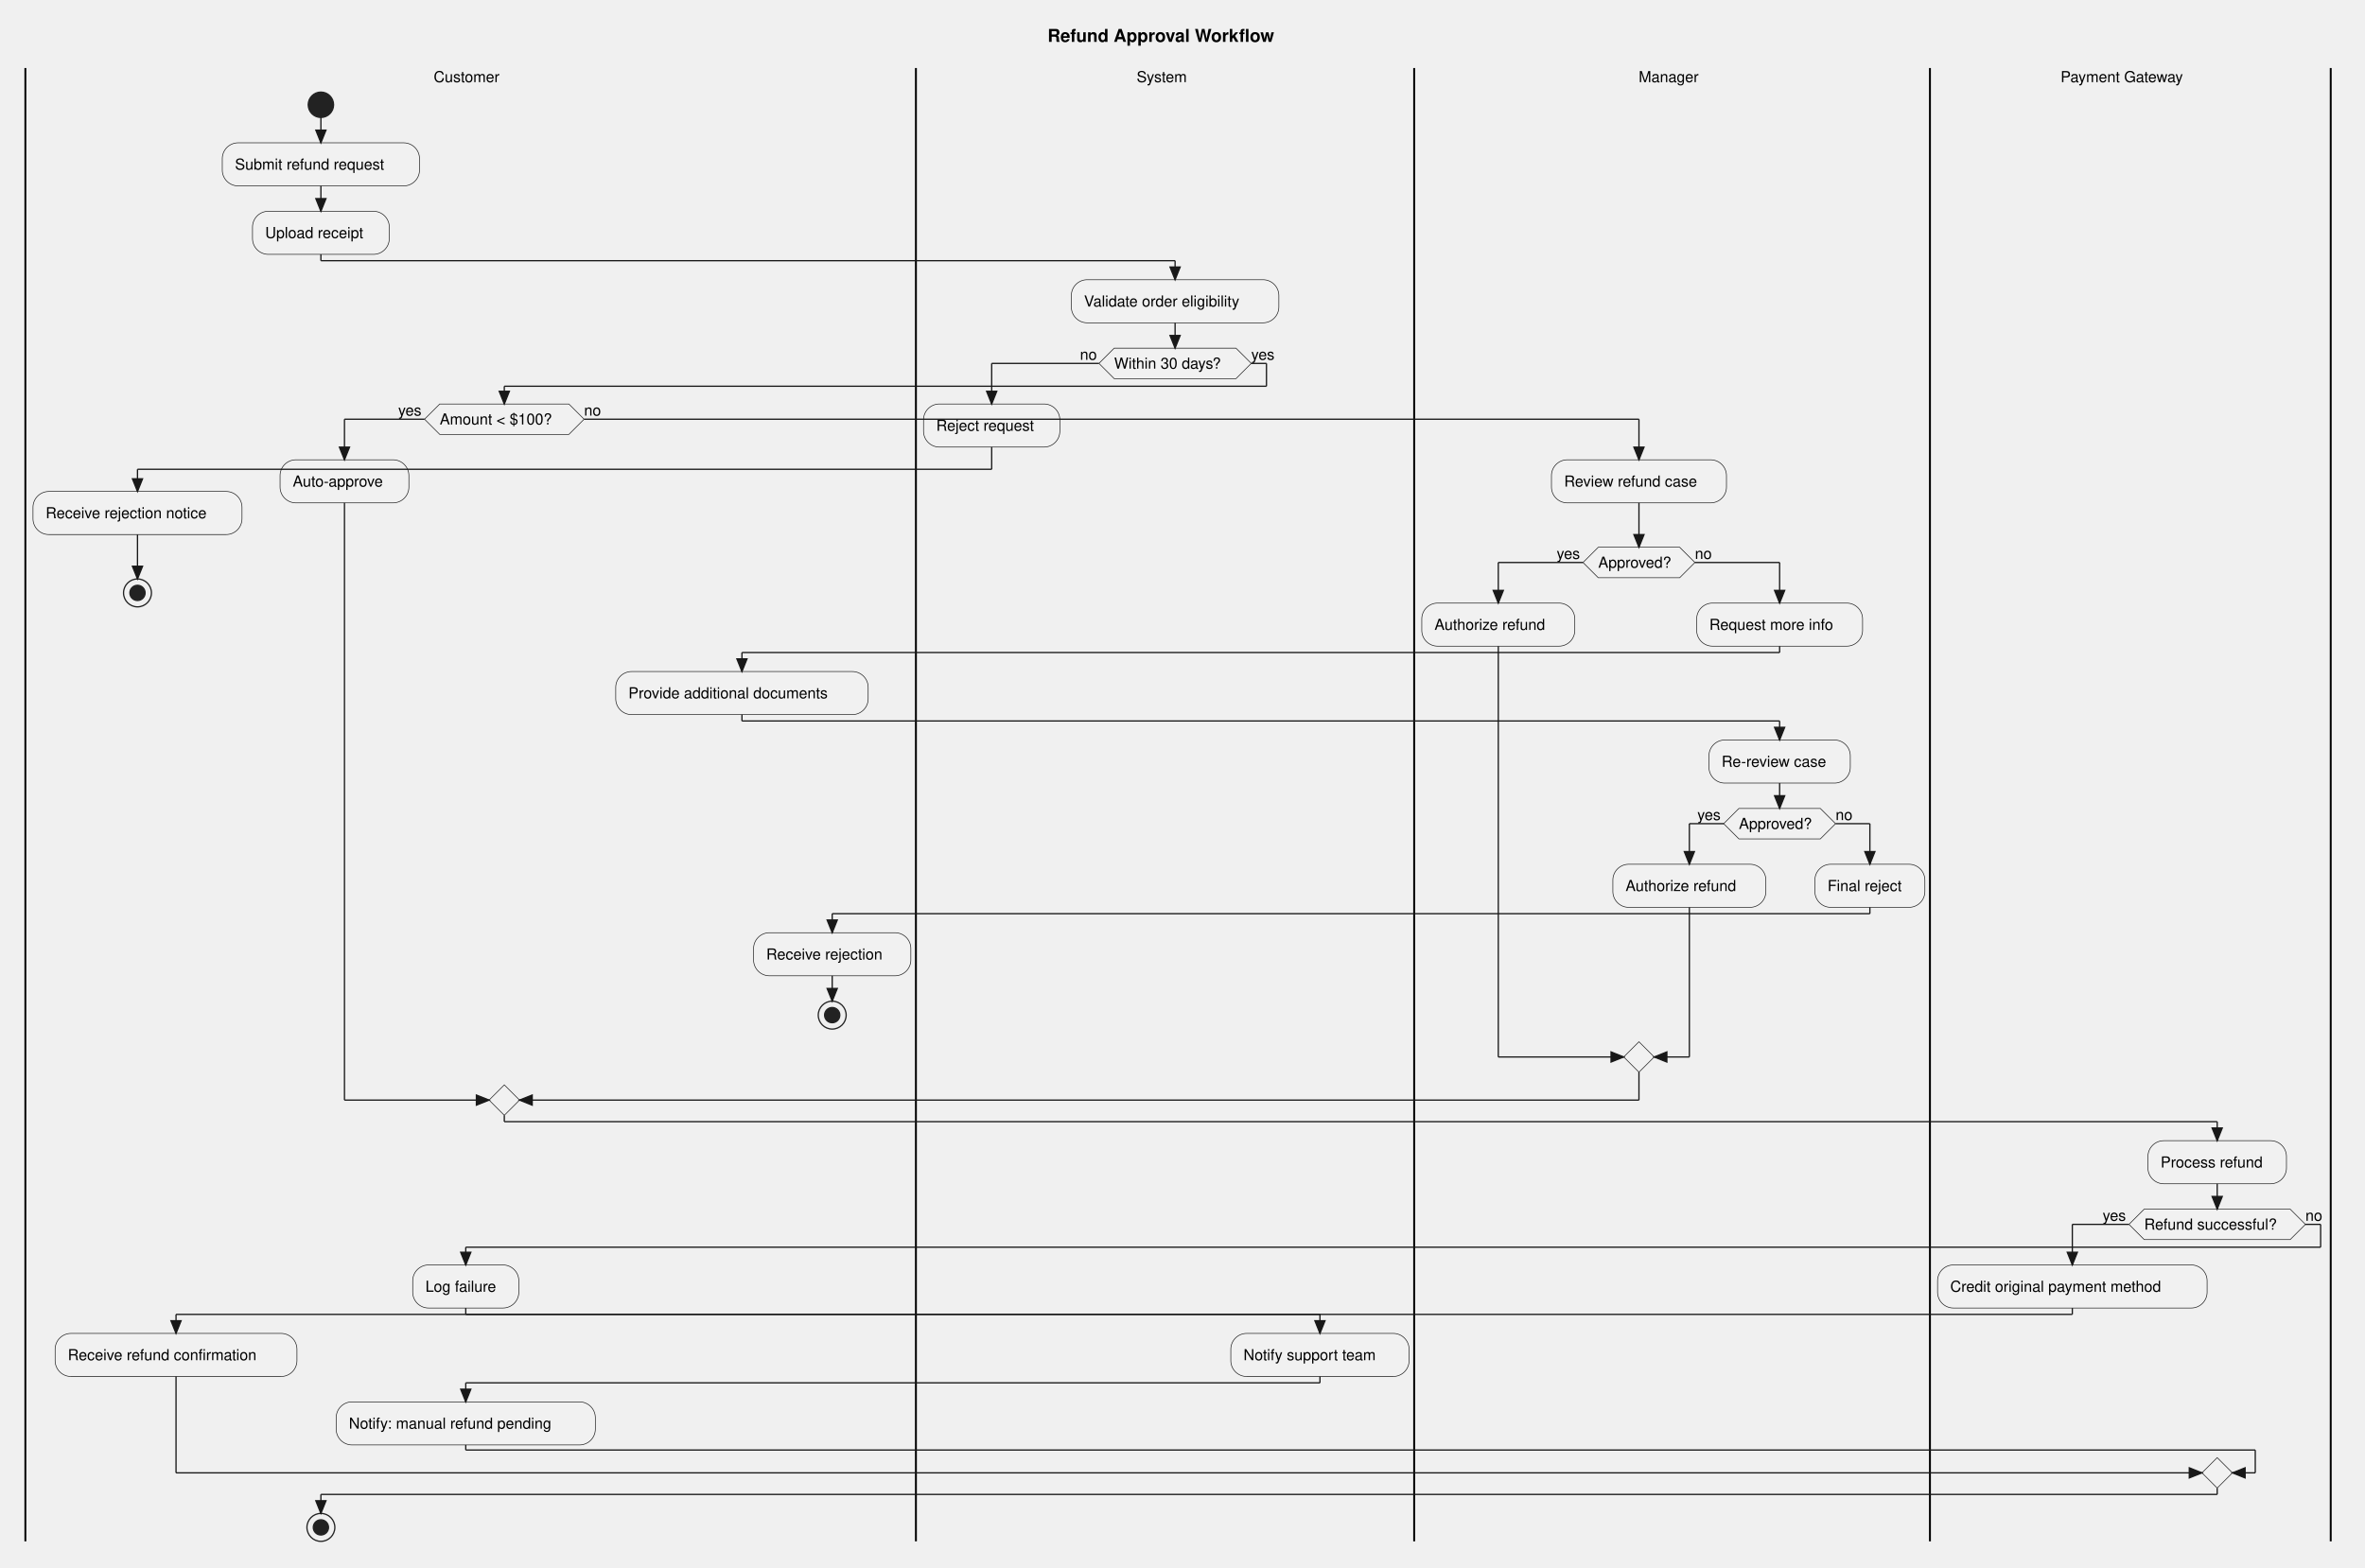
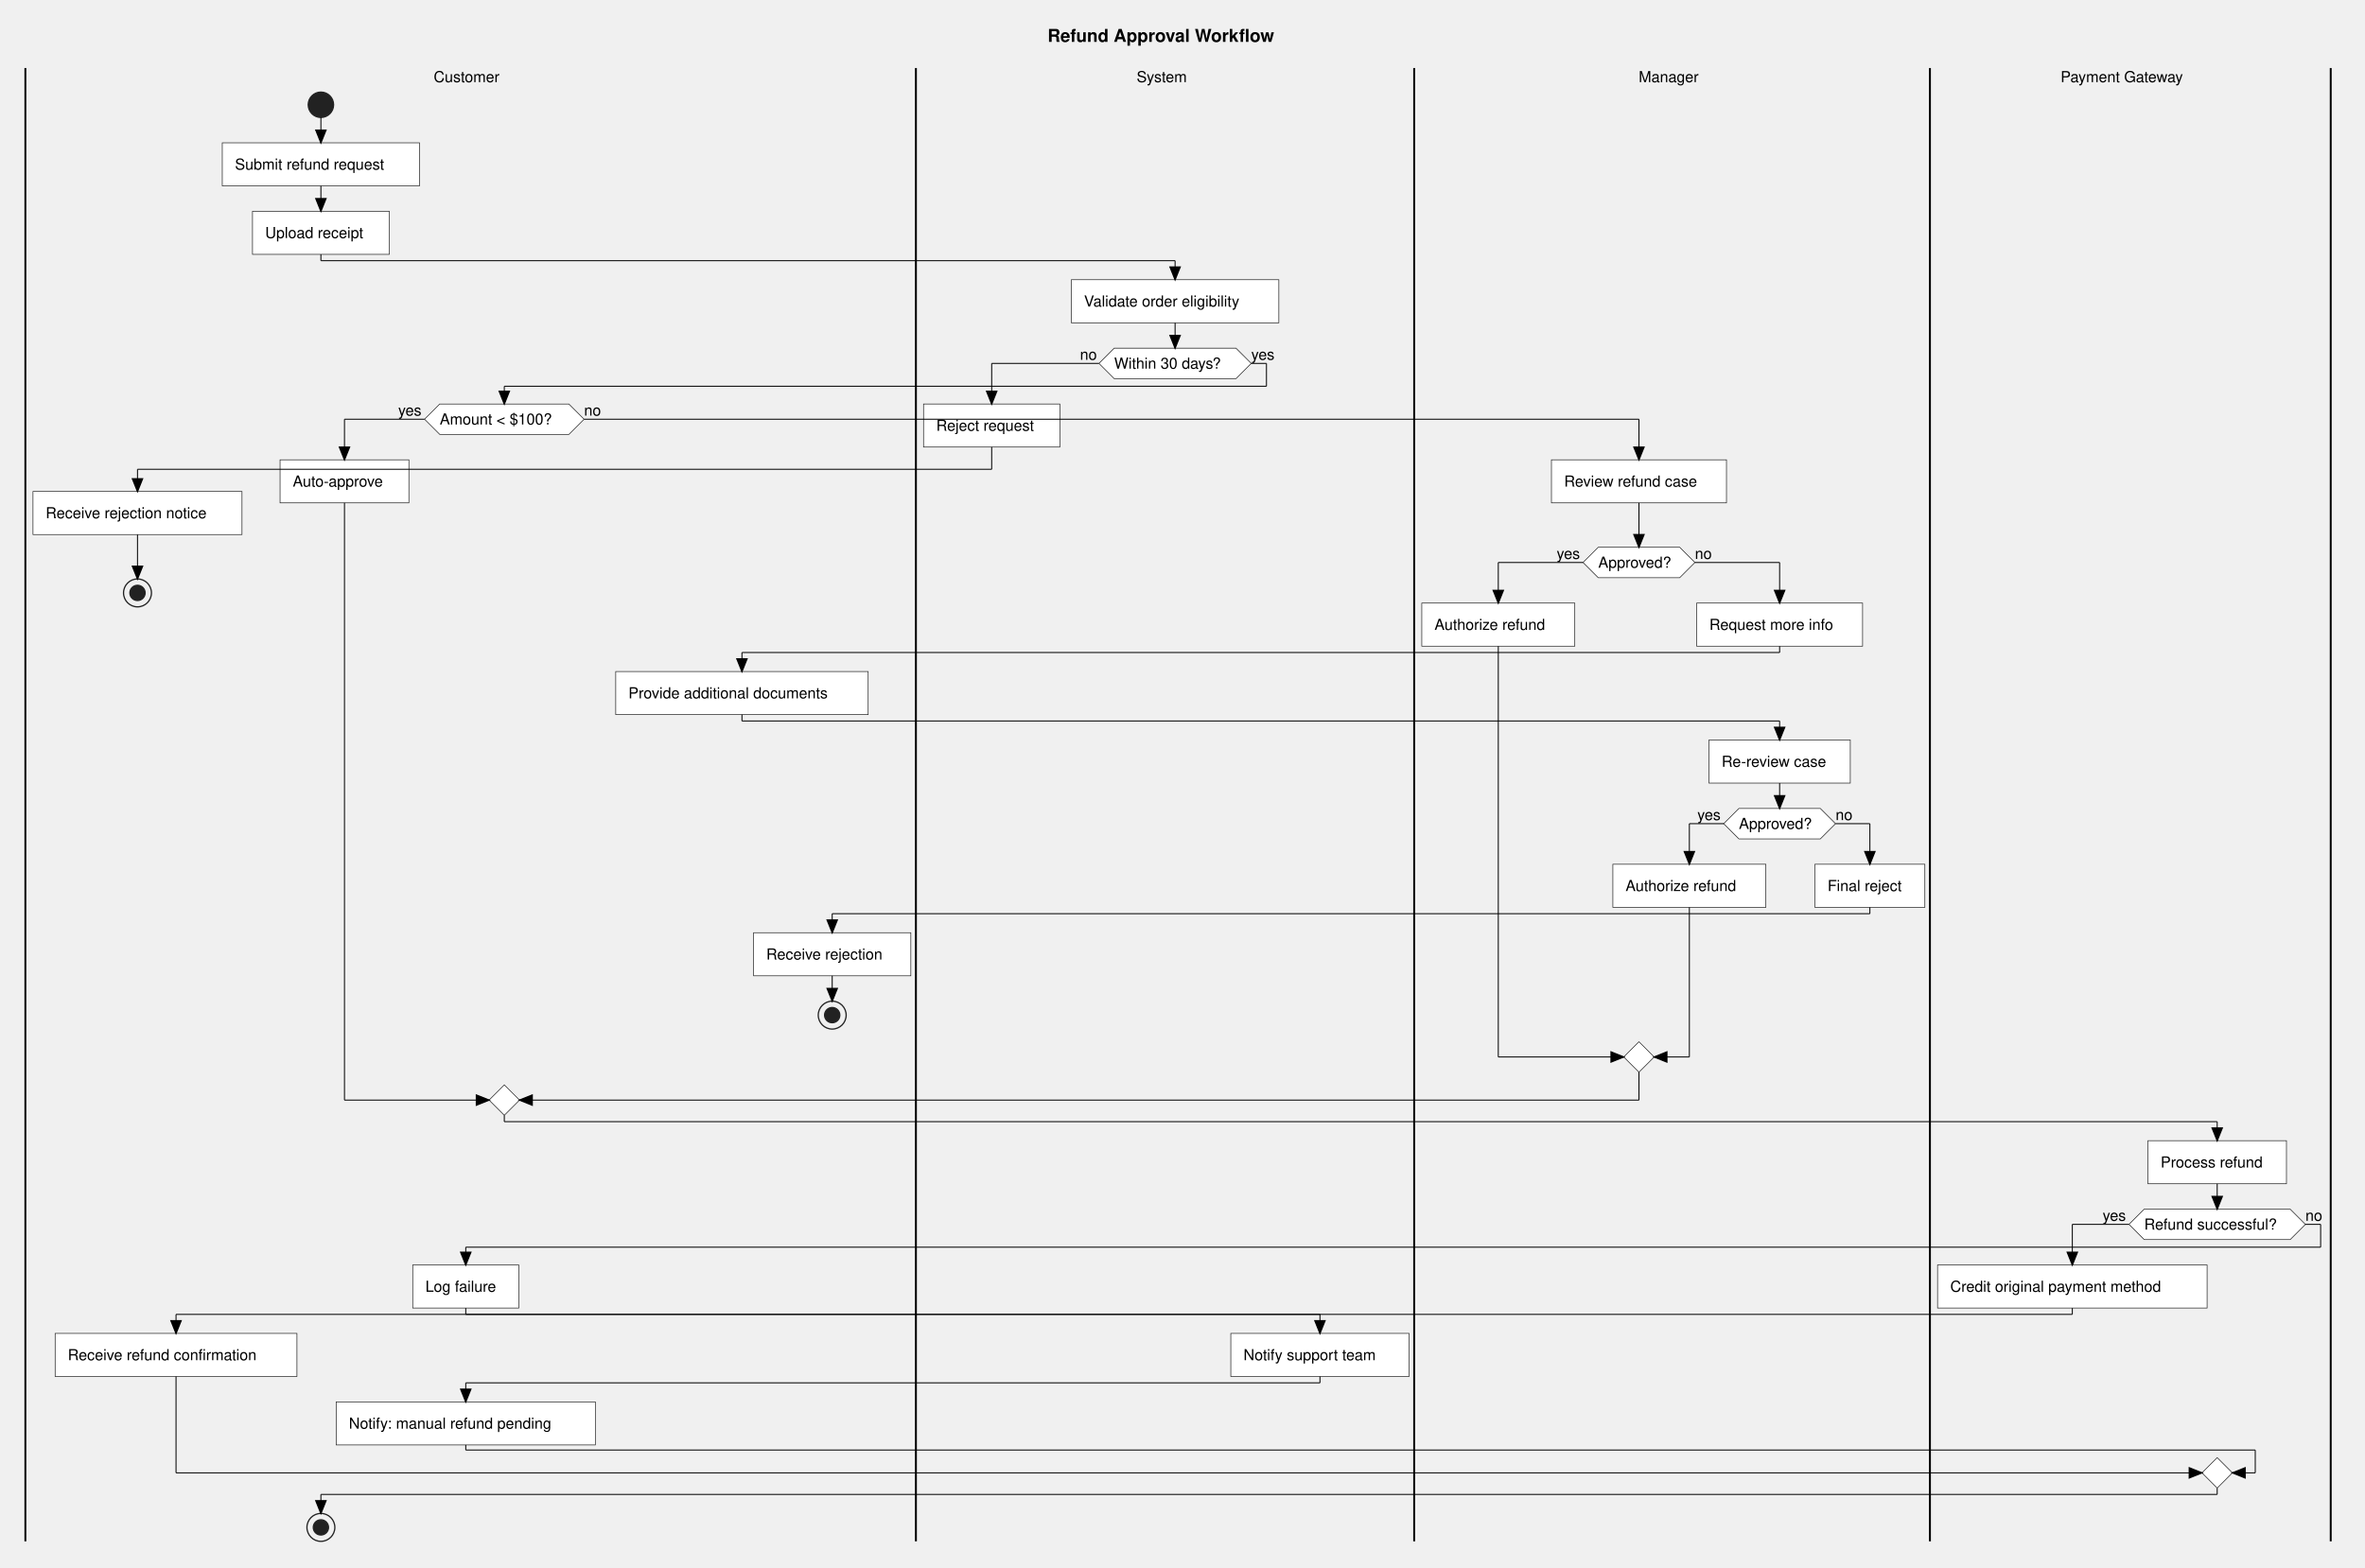
<svg xmlns="http://www.w3.org/2000/svg" contentStyleType="text/css" data-diagram-type="ACTIVITY" height="1236px" preserveAspectRatio="none" style="width:1864px;height:1236px;background:#FFFFFF;" version="1.1" viewBox="0 0 1864 1236" width="1864px" zoomAndPan="magnify">
  <defs />
  <g>
-     <g class="title" data-source-line="18">
+     <g class="title" data-source-line="43">
      <text fill="#000000" font-family="Helvetica" font-size="14" font-weight="700" lengthAdjust="spacing" textLength="211.559" x="825.666" y="32.995">Refund Approval Workflow</text>
    </g>
    <rect fill="none" height="13.969" style="stroke:none;stroke-width:1;" width="1817.891" x="20" y="53.627" />
    <ellipse cx="252.919" cy="82.596" fill="#222222" rx="10" ry="10" style="stroke:#222222;stroke-width:1;" />
-     <rect fill="#F1F1F1" height="33.969" rx="12.5" ry="12.5" style="stroke:#181818;stroke-width:0.5;" width="155.445" x="175.196" y="112.596" />
+     <rect fill="#FFFFFF" height="33.969" style="stroke:#181818;stroke-width:0.5;" width="155.445" x="175.196" y="112.596" />
    <text fill="#000000" font-family="Helvetica" font-size="12" lengthAdjust="spacing" textLength="135.445" x="185.196" y="133.734">Submit refund request</text>
-     <rect fill="#F1F1F1" height="33.969" rx="12.5" ry="12.5" style="stroke:#181818;stroke-width:0.5;" width="107.814" x="199.011" y="166.565" />
+     <rect fill="#FFFFFF" height="33.969" style="stroke:#181818;stroke-width:0.5;" width="107.814" x="199.011" y="166.565" />
    <text fill="#000000" font-family="Helvetica" font-size="12" lengthAdjust="spacing" textLength="87.814" x="209.011" y="187.703">Upload receipt</text>
-     <rect fill="#F1F1F1" height="33.969" rx="12.5" ry="12.5" style="stroke:#181818;stroke-width:0.5;" width="164.732" x="26" y="387.471" />
+     <rect fill="#FFFFFF" height="33.969" style="stroke:#181818;stroke-width:0.5;" width="164.732" x="26" y="387.471" />
    <text fill="#000000" font-family="Helvetica" font-size="12" lengthAdjust="spacing" textLength="144.732" x="36" y="408.609">Receive rejection notice</text>
    <ellipse cx="108.366" cy="467.44" fill="none" rx="11" ry="11" style="stroke:#222222;stroke-width:1;" />
    <ellipse cx="108.366" cy="467.44" fill="#222222" rx="6" ry="6" style="stroke:#222222;stroke-width:1;" />
-     <polygon fill="#F1F1F1" points="346.597,318.502,448.345,318.502,460.345,330.502,448.345,342.502,346.597,342.502,334.597,330.502,346.597,318.502" style="stroke:#181818;stroke-width:0.5;stroke-linejoin:miter;stroke-miterlimit:10;" />
+     <polygon fill="#FFFFFF" points="346.597,318.502,448.345,318.502,460.345,330.502,448.345,342.502,346.597,342.502,334.597,330.502,346.597,318.502" style="stroke:#181818;stroke-width:0.5;stroke-linejoin:miter;stroke-miterlimit:10;" />
    <text fill="#000000" font-family="Helvetica" font-size="12" lengthAdjust="spacing" textLength="101.748" x="346.597" y="334.656">Amount &lt; $100?</text>
    <text fill="#000000" font-family="Helvetica" font-size="12" lengthAdjust="spacing" textLength="20.736" x="313.861" y="327.672">yes</text>
    <text fill="#000000" font-family="Helvetica" font-size="12" lengthAdjust="spacing" textLength="14.947" x="460.345" y="327.672">no</text>
-     <rect fill="#F1F1F1" height="33.969" rx="12.5" ry="12.5" style="stroke:#181818;stroke-width:0.5;" width="101.539" x="220.732" y="362.502" />
+     <rect fill="#FFFFFF" height="33.969" style="stroke:#181818;stroke-width:0.5;" width="101.539" x="220.732" y="362.502" />
    <text fill="#000000" font-family="Helvetica" font-size="12" lengthAdjust="spacing" textLength="81.539" x="230.732" y="383.641">Auto-approve</text>
-     <rect fill="#F1F1F1" height="33.969" rx="12.5" ry="12.5" style="stroke:#181818;stroke-width:0.5;" width="198.969" x="485.292" y="529.439" />
+     <rect fill="#FFFFFF" height="33.969" style="stroke:#181818;stroke-width:0.5;" width="198.969" x="485.292" y="529.439" />
    <text fill="#000000" font-family="Helvetica" font-size="12" lengthAdjust="spacing" textLength="178.969" x="495.292" y="550.578">Provide additional documents</text>
-     <rect fill="#F1F1F1" height="33.969" rx="12.5" ry="12.5" style="stroke:#181818;stroke-width:0.5;" width="123.951" x="593.939" y="735.346" />
+     <rect fill="#FFFFFF" height="33.969" style="stroke:#181818;stroke-width:0.5;" width="123.951" x="593.939" y="735.346" />
    <text fill="#000000" font-family="Helvetica" font-size="12" lengthAdjust="spacing" textLength="103.951" x="603.939" y="756.484">Receive rejection</text>
    <ellipse cx="655.914" cy="800.314" fill="none" rx="11" ry="11" style="stroke:#222222;stroke-width:1;" />
    <ellipse cx="655.914" cy="800.314" fill="#222222" rx="6" ry="6" style="stroke:#222222;stroke-width:1;" />
-     <polygon fill="#F1F1F1" points="397.471,855.314,409.471,867.314,397.471,879.314,385.471,867.314,397.471,855.314" style="stroke:#181818;stroke-width:0.5;stroke-linejoin:miter;stroke-miterlimit:10;" />
-     <rect fill="#F1F1F1" height="33.969" rx="12.5" ry="12.5" style="stroke:#181818;stroke-width:0.5;" width="190.584" x="43.45" y="1051.252" />
+     <polygon fill="#FFFFFF" points="397.471,855.314,409.471,867.314,397.471,879.314,385.471,867.314,397.471,855.314" style="stroke:#181818;stroke-width:0.5;stroke-linejoin:miter;stroke-miterlimit:10;" />
+     <rect fill="#FFFFFF" height="33.969" style="stroke:#181818;stroke-width:0.5;" width="190.584" x="43.45" y="1051.252" />
    <text fill="#000000" font-family="Helvetica" font-size="12" lengthAdjust="spacing" textLength="170.584" x="53.45" y="1072.391">Receive refund confirmation</text>
-     <rect fill="#F1F1F1" height="33.969" rx="12.5" ry="12.5" style="stroke:#181818;stroke-width:0.5;" width="83.627" x="325.281" y="997.283" />
+     <rect fill="#FFFFFF" height="33.969" style="stroke:#181818;stroke-width:0.5;" width="83.627" x="325.281" y="997.283" />
    <text fill="#000000" font-family="Helvetica" font-size="12" lengthAdjust="spacing" textLength="63.627" x="335.281" y="1018.422">Log failure</text>
-     <rect fill="#F1F1F1" height="33.969" rx="12.5" ry="12.5" style="stroke:#181818;stroke-width:0.5;" width="204.26" x="264.965" y="1105.221" />
+     <rect fill="#FFFFFF" height="33.969" style="stroke:#181818;stroke-width:0.5;" width="204.26" x="264.965" y="1105.221" />
    <text fill="#000000" font-family="Helvetica" font-size="12" lengthAdjust="spacing" textLength="184.26" x="274.965" y="1126.359">Notify: manual refund pending</text>
    <ellipse cx="252.919" cy="1204.189" fill="none" rx="11" ry="11" style="stroke:#222222;stroke-width:1;" />
    <ellipse cx="252.919" cy="1204.189" fill="#222222" rx="6" ry="6" style="stroke:#222222;stroke-width:1;" />
    <line style="stroke:#000000;stroke-width:1.5;" x1="20" x2="20" y1="53.627" y2="1215.189" />
-     <rect fill="#F1F1F1" height="33.969" rx="12.5" ry="12.5" style="stroke:#181818;stroke-width:0.5;" width="163.555" x="844.382" y="220.533" />
+     <rect fill="#FFFFFF" height="33.969" style="stroke:#181818;stroke-width:0.5;" width="163.555" x="844.382" y="220.533" />
    <text fill="#000000" font-family="Helvetica" font-size="12" lengthAdjust="spacing" textLength="143.555" x="854.382" y="241.672">Validate order eligibility</text>
-     <polygon fill="#F1F1F1" points="878.139,274.502,974.18,274.502,986.18,286.502,974.18,298.502,878.139,298.502,866.139,286.502,878.139,274.502" style="stroke:#181818;stroke-width:0.5;stroke-linejoin:miter;stroke-miterlimit:10;" />
+     <polygon fill="#FFFFFF" points="878.139,274.502,974.18,274.502,986.18,286.502,974.18,298.502,878.139,298.502,866.139,286.502,878.139,274.502" style="stroke:#181818;stroke-width:0.5;stroke-linejoin:miter;stroke-miterlimit:10;" />
    <text fill="#000000" font-family="Helvetica" font-size="12" lengthAdjust="spacing" textLength="96.041" x="878.139" y="290.656">Within 30 days?</text>
    <text fill="#000000" font-family="Helvetica" font-size="12" lengthAdjust="spacing" textLength="14.947" x="851.191" y="283.672">no</text>
    <text fill="#000000" font-family="Helvetica" font-size="12" lengthAdjust="spacing" textLength="20.736" x="986.18" y="283.672">yes</text>
-     <rect fill="#F1F1F1" height="33.969" rx="12.5" ry="12.5" style="stroke:#181818;stroke-width:0.5;" width="107.434" x="727.89" y="318.502" />
+     <rect fill="#FFFFFF" height="33.969" style="stroke:#181818;stroke-width:0.5;" width="107.434" x="727.89" y="318.502" />
    <text fill="#000000" font-family="Helvetica" font-size="12" lengthAdjust="spacing" textLength="87.434" x="737.89" y="339.641">Reject request</text>
-     <rect fill="#F1F1F1" height="33.969" rx="12.5" ry="12.5" style="stroke:#181818;stroke-width:0.5;" width="140.516" x="970.077" y="1051.252" />
+     <rect fill="#FFFFFF" height="33.969" style="stroke:#181818;stroke-width:0.5;" width="140.516" x="970.077" y="1051.252" />
    <text fill="#000000" font-family="Helvetica" font-size="12" lengthAdjust="spacing" textLength="120.516" x="980.077" y="1072.391">Notify support team</text>
    <line style="stroke:#000000;stroke-width:1.5;" x1="721.89" x2="721.89" y1="53.627" y2="1215.189" />
-     <rect fill="#F1F1F1" height="33.969" rx="12.5" ry="12.5" style="stroke:#181818;stroke-width:0.5;" width="137.938" x="1222.793" y="362.502" />
+     <rect fill="#FFFFFF" height="33.969" style="stroke:#181818;stroke-width:0.5;" width="137.938" x="1222.793" y="362.502" />
    <text fill="#000000" font-family="Helvetica" font-size="12" lengthAdjust="spacing" textLength="117.938" x="1232.793" y="383.641">Review refund case</text>
-     <polygon fill="#F1F1F1" points="1259.667,431.471,1323.856,431.471,1335.856,443.471,1323.856,455.471,1259.667,455.471,1247.667,443.471,1259.667,431.471" style="stroke:#181818;stroke-width:0.5;stroke-linejoin:miter;stroke-miterlimit:10;" />
+     <polygon fill="#FFFFFF" points="1259.667,431.471,1323.856,431.471,1335.856,443.471,1323.856,455.471,1259.667,455.471,1247.667,443.471,1259.667,431.471" style="stroke:#181818;stroke-width:0.5;stroke-linejoin:miter;stroke-miterlimit:10;" />
    <text fill="#000000" font-family="Helvetica" font-size="12" lengthAdjust="spacing" textLength="64.189" x="1259.667" y="447.625">Approved?</text>
    <text fill="#000000" font-family="Helvetica" font-size="12" lengthAdjust="spacing" textLength="20.736" x="1226.93" y="440.641">yes</text>
    <text fill="#000000" font-family="Helvetica" font-size="12" lengthAdjust="spacing" textLength="14.947" x="1335.856" y="440.641">no</text>
-     <rect fill="#F1F1F1" height="33.969" rx="12.5" ry="12.5" style="stroke:#181818;stroke-width:0.5;" width="120.6" x="1120.593" y="475.471" />
+     <rect fill="#FFFFFF" height="33.969" style="stroke:#181818;stroke-width:0.5;" width="120.6" x="1120.593" y="475.471" />
    <text fill="#000000" font-family="Helvetica" font-size="12" lengthAdjust="spacing" textLength="100.6" x="1130.593" y="496.609">Authorize refund</text>
-     <rect fill="#F1F1F1" height="33.969" rx="12.5" ry="12.5" style="stroke:#181818;stroke-width:0.5;" width="130.766" x="1337.247" y="475.471" />
+     <rect fill="#FFFFFF" height="33.969" style="stroke:#181818;stroke-width:0.5;" width="130.766" x="1337.247" y="475.471" />
    <text fill="#000000" font-family="Helvetica" font-size="12" lengthAdjust="spacing" textLength="110.766" x="1347.247" y="496.609">Request more info</text>
-     <rect fill="#F1F1F1" height="33.969" rx="12.5" ry="12.5" style="stroke:#181818;stroke-width:0.5;" width="111.4" x="1346.93" y="583.408" />
+     <rect fill="#FFFFFF" height="33.969" style="stroke:#181818;stroke-width:0.5;" width="111.4" x="1346.93" y="583.408" />
    <text fill="#000000" font-family="Helvetica" font-size="12" lengthAdjust="spacing" textLength="91.4" x="1356.93" y="604.547">Re-review case</text>
-     <polygon fill="#F1F1F1" points="1370.535,637.377,1434.725,637.377,1446.725,649.377,1434.725,661.377,1370.535,661.377,1358.535,649.377,1370.535,637.377" style="stroke:#181818;stroke-width:0.5;stroke-linejoin:miter;stroke-miterlimit:10;" />
+     <polygon fill="#FFFFFF" points="1370.535,637.377,1434.725,637.377,1446.725,649.377,1434.725,661.377,1370.535,661.377,1358.535,649.377,1370.535,637.377" style="stroke:#181818;stroke-width:0.5;stroke-linejoin:miter;stroke-miterlimit:10;" />
    <text fill="#000000" font-family="Helvetica" font-size="12" lengthAdjust="spacing" textLength="64.189" x="1370.535" y="653.531">Approved?</text>
    <text fill="#000000" font-family="Helvetica" font-size="12" lengthAdjust="spacing" textLength="20.736" x="1337.799" y="646.547">yes</text>
    <text fill="#000000" font-family="Helvetica" font-size="12" lengthAdjust="spacing" textLength="14.947" x="1446.725" y="646.547">no</text>
-     <rect fill="#F1F1F1" height="33.969" rx="12.5" ry="12.5" style="stroke:#181818;stroke-width:0.5;" width="120.6" x="1271.193" y="681.377" />
+     <rect fill="#FFFFFF" height="33.969" style="stroke:#181818;stroke-width:0.5;" width="120.6" x="1271.193" y="681.377" />
    <text fill="#000000" font-family="Helvetica" font-size="12" lengthAdjust="spacing" textLength="100.6" x="1281.193" y="702.516">Authorize refund</text>
-     <rect fill="#F1F1F1" height="33.969" rx="12.5" ry="12.5" style="stroke:#181818;stroke-width:0.5;" width="86.68" x="1430.428" y="681.377" />
+     <rect fill="#FFFFFF" height="33.969" style="stroke:#181818;stroke-width:0.5;" width="86.68" x="1430.428" y="681.377" />
    <text fill="#000000" font-family="Helvetica" font-size="12" lengthAdjust="spacing" textLength="66.68" x="1440.428" y="702.516">Final reject</text>
-     <polygon fill="#F1F1F1" points="1291.762,821.314,1303.762,833.314,1291.762,845.314,1279.762,833.314,1291.762,821.314" style="stroke:#181818;stroke-width:0.5;stroke-linejoin:miter;stroke-miterlimit:10;" />
+     <polygon fill="#FFFFFF" points="1291.762,821.314,1303.762,833.314,1291.762,845.314,1279.762,833.314,1291.762,821.314" style="stroke:#181818;stroke-width:0.5;stroke-linejoin:miter;stroke-miterlimit:10;" />
    <line style="stroke:#000000;stroke-width:1.5;" x1="1114.593" x2="1114.593" y1="53.627" y2="1215.189" />
-     <rect fill="#F1F1F1" height="33.969" rx="12.5" ry="12.5" style="stroke:#181818;stroke-width:0.5;" width="109.18" x="1692.917" y="899.314" />
+     <rect fill="#FFFFFF" height="33.969" style="stroke:#181818;stroke-width:0.5;" width="109.18" x="1692.917" y="899.314" />
    <text fill="#000000" font-family="Helvetica" font-size="12" lengthAdjust="spacing" textLength="89.18" x="1702.917" y="920.453">Process refund</text>
-     <polygon fill="#F1F1F1" points="1689.976,953.283,1805.037,953.283,1817.037,965.283,1805.037,977.283,1689.976,977.283,1677.976,965.283,1689.976,953.283" style="stroke:#181818;stroke-width:0.5;stroke-linejoin:miter;stroke-miterlimit:10;" />
+     <polygon fill="#FFFFFF" points="1689.976,953.283,1805.037,953.283,1817.037,965.283,1805.037,977.283,1689.976,977.283,1677.976,965.283,1689.976,953.283" style="stroke:#181818;stroke-width:0.5;stroke-linejoin:miter;stroke-miterlimit:10;" />
    <text fill="#000000" font-family="Helvetica" font-size="12" lengthAdjust="spacing" textLength="115.061" x="1689.976" y="969.438">Refund successful?</text>
    <text fill="#000000" font-family="Helvetica" font-size="12" lengthAdjust="spacing" textLength="20.736" x="1657.24" y="962.453">yes</text>
    <text fill="#000000" font-family="Helvetica" font-size="12" lengthAdjust="spacing" textLength="14.947" x="1817.037" y="962.453">no</text>
-     <rect fill="#F1F1F1" height="33.969" rx="12.5" ry="12.5" style="stroke:#181818;stroke-width:0.5;" width="212.445" x="1527.108" y="997.283" />
+     <rect fill="#FFFFFF" height="33.969" style="stroke:#181818;stroke-width:0.5;" width="212.445" x="1527.108" y="997.283" />
    <text fill="#000000" font-family="Helvetica" font-size="12" lengthAdjust="spacing" textLength="192.445" x="1537.108" y="1018.422">Credit original payment method</text>
-     <polygon fill="#F1F1F1" points="1747.507,1149.189,1759.507,1161.189,1747.507,1173.189,1735.507,1161.189,1747.507,1149.189" style="stroke:#181818;stroke-width:0.5;stroke-linejoin:miter;stroke-miterlimit:10;" />
+     <polygon fill="#FFFFFF" points="1747.507,1149.189,1759.507,1161.189,1747.507,1173.189,1735.507,1161.189,1747.507,1149.189" style="stroke:#181818;stroke-width:0.5;stroke-linejoin:miter;stroke-miterlimit:10;" />
    <line style="stroke:#000000;stroke-width:1.5;" x1="1521.108" x2="1521.108" y1="53.627" y2="1215.189" />
    <line style="stroke:#000000;stroke-width:1.5;" x1="1836.984" x2="1836.984" y1="53.627" y2="1215.189" />
-     <line style="stroke:#181818;stroke-width:1;" x1="252.919" x2="252.919" y1="92.596" y2="112.596" />
-     <polygon fill="#181818" points="248.919,102.596,256.919,102.596,252.919,112.596" style="stroke:#181818;stroke-width:1;stroke-linejoin:miter;stroke-miterlimit:10;" />
-     <line style="stroke:#181818;stroke-width:1;" x1="252.919" x2="252.919" y1="146.565" y2="166.565" />
-     <polygon fill="#181818" points="248.919,156.565,256.919,156.565,252.919,166.565" style="stroke:#181818;stroke-width:1;stroke-linejoin:miter;stroke-miterlimit:10;" />
-     <line style="stroke:#181818;stroke-width:1;" x1="108.366" x2="108.366" y1="421.44" y2="456.44" />
-     <polygon fill="#181818" points="104.366,446.44,112.366,446.44,108.366,456.44" style="stroke:#181818;stroke-width:1;stroke-linejoin:miter;stroke-miterlimit:10;" />
-     <line style="stroke:#181818;stroke-width:1;" x1="655.914" x2="655.914" y1="769.314" y2="789.314" />
-     <polygon fill="#181818" points="651.914,779.314,659.914,779.314,655.914,789.314" style="stroke:#181818;stroke-width:1;stroke-linejoin:miter;stroke-miterlimit:10;" />
-     <line style="stroke:#181818;stroke-width:1;" x1="334.597" x2="271.502" y1="330.502" y2="330.502" />
-     <line style="stroke:#181818;stroke-width:1;" x1="271.502" x2="271.502" y1="330.502" y2="362.502" />
-     <polygon fill="#181818" points="267.502,352.502,275.502,352.502,271.502,362.502" style="stroke:#181818;stroke-width:1;stroke-linejoin:miter;stroke-miterlimit:10;" />
-     <line style="stroke:#181818;stroke-width:1;" x1="271.502" x2="271.502" y1="396.471" y2="867.314" />
-     <line style="stroke:#181818;stroke-width:1;" x1="271.502" x2="385.471" y1="867.314" y2="867.314" />
-     <polygon fill="#181818" points="375.471,863.314,385.471,867.314,375.471,871.314" style="stroke:#181818;stroke-width:1;stroke-linejoin:miter;stroke-miterlimit:10;" />
-     <line style="stroke:#181818;stroke-width:1;" x1="866.139" x2="781.607" y1="286.502" y2="286.502" />
-     <line style="stroke:#181818;stroke-width:1;" x1="781.607" x2="781.607" y1="286.502" y2="318.502" />
-     <polygon fill="#181818" points="777.607,308.502,785.607,308.502,781.607,318.502" style="stroke:#181818;stroke-width:1;stroke-linejoin:miter;stroke-miterlimit:10;" />
-     <line style="stroke:#181818;stroke-width:1;" x1="926.159" x2="926.159" y1="254.502" y2="274.502" />
-     <polygon fill="#181818" points="922.159,264.502,930.159,264.502,926.159,274.502" style="stroke:#181818;stroke-width:1;stroke-linejoin:miter;stroke-miterlimit:10;" />
-     <line style="stroke:#181818;stroke-width:1;" x1="1358.535" x2="1331.493" y1="649.377" y2="649.377" />
-     <line style="stroke:#181818;stroke-width:1;" x1="1331.493" x2="1331.493" y1="649.377" y2="681.377" />
-     <polygon fill="#181818" points="1327.493,671.377,1335.493,671.377,1331.493,681.377" style="stroke:#181818;stroke-width:1;stroke-linejoin:miter;stroke-miterlimit:10;" />
-     <line style="stroke:#181818;stroke-width:1;" x1="1446.725" x2="1473.768" y1="649.377" y2="649.377" />
-     <line style="stroke:#181818;stroke-width:1;" x1="1473.768" x2="1473.768" y1="649.377" y2="681.377" />
-     <polygon fill="#181818" points="1469.768,671.377,1477.768,671.377,1473.768,681.377" style="stroke:#181818;stroke-width:1;stroke-linejoin:miter;stroke-miterlimit:10;" />
-     <line style="stroke:#181818;stroke-width:1;" x1="1331.493" x2="1331.493" y1="715.346" y2="833.314" />
-     <line style="stroke:#181818;stroke-width:1;" x1="1331.493" x2="1303.762" y1="833.314" y2="833.314" />
-     <polygon fill="#181818" points="1313.762,829.314,1303.762,833.314,1313.762,837.314" style="stroke:#181818;stroke-width:1;stroke-linejoin:miter;stroke-miterlimit:10;" />
-     <line style="stroke:#181818;stroke-width:1;" x1="1402.63" x2="1402.63" y1="617.377" y2="637.377" />
-     <polygon fill="#181818" points="1398.63,627.377,1406.63,627.377,1402.63,637.377" style="stroke:#181818;stroke-width:1;stroke-linejoin:miter;stroke-miterlimit:10;" />
-     <line style="stroke:#181818;stroke-width:1;" x1="1247.667" x2="1180.893" y1="443.471" y2="443.471" />
-     <line style="stroke:#181818;stroke-width:1;" x1="1180.893" x2="1180.893" y1="443.471" y2="475.471" />
-     <polygon fill="#181818" points="1176.893,465.471,1184.893,465.471,1180.893,475.471" style="stroke:#181818;stroke-width:1;stroke-linejoin:miter;stroke-miterlimit:10;" />
-     <line style="stroke:#181818;stroke-width:1;" x1="1335.856" x2="1402.63" y1="443.471" y2="443.471" />
-     <line style="stroke:#181818;stroke-width:1;" x1="1402.63" x2="1402.63" y1="443.471" y2="475.471" />
-     <polygon fill="#181818" points="1398.63,465.471,1406.63,465.471,1402.63,475.471" style="stroke:#181818;stroke-width:1;stroke-linejoin:miter;stroke-miterlimit:10;" />
-     <line style="stroke:#181818;stroke-width:1;" x1="1180.893" x2="1180.893" y1="509.44" y2="833.314" />
-     <line style="stroke:#181818;stroke-width:1;" x1="1180.893" x2="1279.762" y1="833.314" y2="833.314" />
-     <polygon fill="#181818" points="1269.762,829.314,1279.762,833.314,1269.762,837.314" style="stroke:#181818;stroke-width:1;stroke-linejoin:miter;stroke-miterlimit:10;" />
-     <line style="stroke:#181818;stroke-width:1;" x1="1291.762" x2="1291.762" y1="396.471" y2="431.471" />
-     <polygon fill="#181818" points="1287.762,421.471,1295.762,421.471,1291.762,431.471" style="stroke:#181818;stroke-width:1;stroke-linejoin:miter;stroke-miterlimit:10;" />
-     <line style="stroke:#181818;stroke-width:1;" x1="1677.976" x2="1633.33" y1="965.283" y2="965.283" />
-     <line style="stroke:#181818;stroke-width:1;" x1="1633.33" x2="1633.33" y1="965.283" y2="997.283" />
-     <polygon fill="#181818" points="1629.33,987.283,1637.33,987.283,1633.33,997.283" style="stroke:#181818;stroke-width:1;stroke-linejoin:miter;stroke-miterlimit:10;" />
-     <line style="stroke:#181818;stroke-width:1;" x1="1747.507" x2="1747.507" y1="933.283" y2="953.283" />
-     <polygon fill="#181818" points="1743.507,943.283,1751.507,943.283,1747.507,953.283" style="stroke:#181818;stroke-width:1;stroke-linejoin:miter;stroke-miterlimit:10;" />
-     <line style="stroke:#181818;stroke-width:1;" x1="252.919" x2="252.919" y1="200.533" y2="205.533" />
-     <line style="stroke:#181818;stroke-width:1;" x1="252.919" x2="926.159" y1="205.533" y2="205.533" />
-     <line style="stroke:#181818;stroke-width:1;" x1="926.159" x2="926.159" y1="205.533" y2="220.533" />
-     <polygon fill="#181818" points="922.159,210.533,930.159,210.533,926.159,220.533" style="stroke:#181818;stroke-width:1;stroke-linejoin:miter;stroke-miterlimit:10;" />
-     <line style="stroke:#181818;stroke-width:1;" x1="781.607" x2="781.607" y1="352.471" y2="369.971" />
-     <line style="stroke:#181818;stroke-width:1;" x1="781.607" x2="108.366" y1="369.971" y2="369.971" />
-     <line style="stroke:#181818;stroke-width:1;" x1="108.366" x2="108.366" y1="369.971" y2="387.471" />
-     <polygon fill="#181818" points="104.366,377.471,112.366,377.471,108.366,387.471" style="stroke:#181818;stroke-width:1;stroke-linejoin:miter;stroke-miterlimit:10;" />
-     <line style="stroke:#181818;stroke-width:1;" x1="1402.63" x2="1402.63" y1="509.44" y2="514.439" />
-     <line style="stroke:#181818;stroke-width:1;" x1="1402.63" x2="584.777" y1="514.439" y2="514.439" />
-     <line style="stroke:#181818;stroke-width:1;" x1="584.777" x2="584.777" y1="514.439" y2="529.439" />
-     <polygon fill="#181818" points="580.777,519.439,588.777,519.439,584.777,529.439" style="stroke:#181818;stroke-width:1;stroke-linejoin:miter;stroke-miterlimit:10;" />
-     <line style="stroke:#181818;stroke-width:1;" x1="584.777" x2="584.777" y1="563.408" y2="568.408" />
-     <line style="stroke:#181818;stroke-width:1;" x1="584.777" x2="1402.63" y1="568.408" y2="568.408" />
-     <line style="stroke:#181818;stroke-width:1;" x1="1402.63" x2="1402.63" y1="568.408" y2="583.408" />
-     <polygon fill="#181818" points="1398.63,573.408,1406.63,573.408,1402.63,583.408" style="stroke:#181818;stroke-width:1;stroke-linejoin:miter;stroke-miterlimit:10;" />
-     <line style="stroke:#181818;stroke-width:1;" x1="1473.768" x2="1473.768" y1="715.346" y2="720.346" />
-     <line style="stroke:#181818;stroke-width:1;" x1="1473.768" x2="655.914" y1="720.346" y2="720.346" />
-     <line style="stroke:#181818;stroke-width:1;" x1="655.914" x2="655.914" y1="720.346" y2="735.346" />
-     <polygon fill="#181818" points="651.914,725.346,659.914,725.346,655.914,735.346" style="stroke:#181818;stroke-width:1;stroke-linejoin:miter;stroke-miterlimit:10;" />
-     <line style="stroke:#181818;stroke-width:1;" x1="460.345" x2="1291.762" y1="330.502" y2="330.502" />
-     <line style="stroke:#181818;stroke-width:1;" x1="1291.762" x2="1291.762" y1="330.502" y2="362.502" />
-     <polygon fill="#181818" points="1287.762,352.502,1295.762,352.502,1291.762,362.502" style="stroke:#181818;stroke-width:1;stroke-linejoin:miter;stroke-miterlimit:10;" />
-     <line style="stroke:#181818;stroke-width:1;" x1="1291.762" x2="1291.762" y1="845.314" y2="867.314" />
-     <line style="stroke:#181818;stroke-width:1;" x1="1291.762" x2="409.471" y1="867.314" y2="867.314" />
-     <polygon fill="#181818" points="419.471,863.314,409.471,867.314,419.471,871.314" style="stroke:#181818;stroke-width:1;stroke-linejoin:miter;stroke-miterlimit:10;" />
-     <line style="stroke:#181818;stroke-width:1;" x1="986.18" x2="998.18" y1="286.502" y2="286.502" />
-     <line style="stroke:#181818;stroke-width:1;" x1="998.18" x2="998.18" y1="286.502" y2="304.502" />
-     <line style="stroke:#181818;stroke-width:1;" x1="998.18" x2="397.471" y1="304.502" y2="304.502" />
-     <line style="stroke:#181818;stroke-width:1;" x1="397.471" x2="397.471" y1="304.502" y2="318.502" />
-     <polygon fill="#181818" points="393.471,308.502,401.471,308.502,397.471,318.502" style="stroke:#181818;stroke-width:1;stroke-linejoin:miter;stroke-miterlimit:10;" />
-     <line style="stroke:#181818;stroke-width:1;" x1="397.471" x2="397.471" y1="879.314" y2="884.314" />
-     <line style="stroke:#181818;stroke-width:1;" x1="397.471" x2="1747.507" y1="884.314" y2="884.314" />
-     <line style="stroke:#181818;stroke-width:1;" x1="1747.507" x2="1747.507" y1="884.314" y2="899.314" />
-     <polygon fill="#181818" points="1743.507,889.314,1751.507,889.314,1747.507,899.314" style="stroke:#181818;stroke-width:1;stroke-linejoin:miter;stroke-miterlimit:10;" />
-     <line style="stroke:#181818;stroke-width:1;" x1="1633.33" x2="1633.33" y1="1031.252" y2="1036.252" />
-     <line style="stroke:#181818;stroke-width:1;" x1="1633.33" x2="138.742" y1="1036.252" y2="1036.252" />
-     <line style="stroke:#181818;stroke-width:1;" x1="138.742" x2="138.742" y1="1036.252" y2="1051.252" />
-     <polygon fill="#181818" points="134.742,1041.252,142.742,1041.252,138.742,1051.252" style="stroke:#181818;stroke-width:1;stroke-linejoin:miter;stroke-miterlimit:10;" />
-     <line style="stroke:#181818;stroke-width:1;" x1="367.095" x2="367.095" y1="1031.252" y2="1036.252" />
-     <line style="stroke:#181818;stroke-width:1;" x1="367.095" x2="1040.335" y1="1036.252" y2="1036.252" />
-     <line style="stroke:#181818;stroke-width:1;" x1="1040.335" x2="1040.335" y1="1036.252" y2="1051.252" />
-     <polygon fill="#181818" points="1036.335,1041.252,1044.335,1041.252,1040.335,1051.252" style="stroke:#181818;stroke-width:1;stroke-linejoin:miter;stroke-miterlimit:10;" />
-     <line style="stroke:#181818;stroke-width:1;" x1="1040.335" x2="1040.335" y1="1085.221" y2="1090.221" />
-     <line style="stroke:#181818;stroke-width:1;" x1="1040.335" x2="367.095" y1="1090.221" y2="1090.221" />
-     <line style="stroke:#181818;stroke-width:1;" x1="367.095" x2="367.095" y1="1090.221" y2="1105.221" />
-     <polygon fill="#181818" points="363.095,1095.221,371.095,1095.221,367.095,1105.221" style="stroke:#181818;stroke-width:1;stroke-linejoin:miter;stroke-miterlimit:10;" />
-     <line style="stroke:#181818;stroke-width:1;" x1="1817.037" x2="1829.037" y1="965.283" y2="965.283" />
-     <line style="stroke:#181818;stroke-width:1;" x1="1829.037" x2="1829.037" y1="965.283" y2="983.283" />
-     <line style="stroke:#181818;stroke-width:1;" x1="1829.037" x2="367.095" y1="983.283" y2="983.283" />
-     <line style="stroke:#181818;stroke-width:1;" x1="367.095" x2="367.095" y1="983.283" y2="997.283" />
-     <polygon fill="#181818" points="363.095,987.283,371.095,987.283,367.095,997.283" style="stroke:#181818;stroke-width:1;stroke-linejoin:miter;stroke-miterlimit:10;" />
-     <line style="stroke:#181818;stroke-width:1;" x1="138.742" x2="138.742" y1="1085.221" y2="1161.189" />
-     <line style="stroke:#181818;stroke-width:1;" x1="138.742" x2="1735.507" y1="1161.189" y2="1161.189" />
-     <polygon fill="#181818" points="1725.507,1157.189,1735.507,1161.189,1725.507,1165.189" style="stroke:#181818;stroke-width:1;stroke-linejoin:miter;stroke-miterlimit:10;" />
-     <line style="stroke:#181818;stroke-width:1;" x1="367.095" x2="367.095" y1="1139.189" y2="1143.189" />
-     <line style="stroke:#181818;stroke-width:1;" x1="367.095" x2="1777.507" y1="1143.189" y2="1143.189" />
-     <line style="stroke:#181818;stroke-width:1;" x1="1777.507" x2="1777.507" y1="1143.189" y2="1161.189" />
-     <line style="stroke:#181818;stroke-width:1;" x1="1777.507" x2="1759.507" y1="1161.189" y2="1161.189" />
-     <polygon fill="#181818" points="1769.507,1157.189,1759.507,1161.189,1769.507,1165.189" style="stroke:#181818;stroke-width:1;stroke-linejoin:miter;stroke-miterlimit:10;" />
-     <line style="stroke:#181818;stroke-width:1;" x1="1747.507" x2="1747.507" y1="1173.189" y2="1178.189" />
-     <line style="stroke:#181818;stroke-width:1;" x1="1747.507" x2="252.919" y1="1178.189" y2="1178.189" />
-     <line style="stroke:#181818;stroke-width:1;" x1="252.919" x2="252.919" y1="1178.189" y2="1193.189" />
-     <polygon fill="#181818" points="248.919,1183.189,256.919,1183.189,252.919,1193.189" style="stroke:#181818;stroke-width:1;stroke-linejoin:miter;stroke-miterlimit:10;" />
+     <line style="stroke:#000000;stroke-width:0.75;" x1="252.919" x2="252.919" y1="92.596" y2="112.596" />
+     <polygon fill="#000000" points="248.919,102.596,256.919,102.596,252.919,112.596" style="stroke:#000000;stroke-width:1;stroke-linejoin:miter;stroke-miterlimit:10;" />
+     <line style="stroke:#000000;stroke-width:0.75;" x1="252.919" x2="252.919" y1="146.565" y2="166.565" />
+     <polygon fill="#000000" points="248.919,156.565,256.919,156.565,252.919,166.565" style="stroke:#000000;stroke-width:1;stroke-linejoin:miter;stroke-miterlimit:10;" />
+     <line style="stroke:#000000;stroke-width:0.75;" x1="108.366" x2="108.366" y1="421.44" y2="456.44" />
+     <polygon fill="#000000" points="104.366,446.44,112.366,446.44,108.366,456.44" style="stroke:#000000;stroke-width:1;stroke-linejoin:miter;stroke-miterlimit:10;" />
+     <line style="stroke:#000000;stroke-width:0.75;" x1="655.914" x2="655.914" y1="769.314" y2="789.314" />
+     <polygon fill="#000000" points="651.914,779.314,659.914,779.314,655.914,789.314" style="stroke:#000000;stroke-width:1;stroke-linejoin:miter;stroke-miterlimit:10;" />
+     <line style="stroke:#000000;stroke-width:0.75;" x1="334.597" x2="271.502" y1="330.502" y2="330.502" />
+     <line style="stroke:#000000;stroke-width:0.75;" x1="271.502" x2="271.502" y1="330.502" y2="362.502" />
+     <polygon fill="#000000" points="267.502,352.502,275.502,352.502,271.502,362.502" style="stroke:#000000;stroke-width:1;stroke-linejoin:miter;stroke-miterlimit:10;" />
+     <line style="stroke:#000000;stroke-width:0.75;" x1="271.502" x2="271.502" y1="396.471" y2="867.314" />
+     <line style="stroke:#000000;stroke-width:0.75;" x1="271.502" x2="385.471" y1="867.314" y2="867.314" />
+     <polygon fill="#000000" points="375.471,863.314,385.471,867.314,375.471,871.314" style="stroke:#000000;stroke-width:1;stroke-linejoin:miter;stroke-miterlimit:10;" />
+     <line style="stroke:#000000;stroke-width:0.75;" x1="866.139" x2="781.607" y1="286.502" y2="286.502" />
+     <line style="stroke:#000000;stroke-width:0.75;" x1="781.607" x2="781.607" y1="286.502" y2="318.502" />
+     <polygon fill="#000000" points="777.607,308.502,785.607,308.502,781.607,318.502" style="stroke:#000000;stroke-width:1;stroke-linejoin:miter;stroke-miterlimit:10;" />
+     <line style="stroke:#000000;stroke-width:0.75;" x1="926.159" x2="926.159" y1="254.502" y2="274.502" />
+     <polygon fill="#000000" points="922.159,264.502,930.159,264.502,926.159,274.502" style="stroke:#000000;stroke-width:1;stroke-linejoin:miter;stroke-miterlimit:10;" />
+     <line style="stroke:#000000;stroke-width:0.75;" x1="1358.535" x2="1331.493" y1="649.377" y2="649.377" />
+     <line style="stroke:#000000;stroke-width:0.75;" x1="1331.493" x2="1331.493" y1="649.377" y2="681.377" />
+     <polygon fill="#000000" points="1327.493,671.377,1335.493,671.377,1331.493,681.377" style="stroke:#000000;stroke-width:1;stroke-linejoin:miter;stroke-miterlimit:10;" />
+     <line style="stroke:#000000;stroke-width:0.75;" x1="1446.725" x2="1473.768" y1="649.377" y2="649.377" />
+     <line style="stroke:#000000;stroke-width:0.75;" x1="1473.768" x2="1473.768" y1="649.377" y2="681.377" />
+     <polygon fill="#000000" points="1469.768,671.377,1477.768,671.377,1473.768,681.377" style="stroke:#000000;stroke-width:1;stroke-linejoin:miter;stroke-miterlimit:10;" />
+     <line style="stroke:#000000;stroke-width:0.75;" x1="1331.493" x2="1331.493" y1="715.346" y2="833.314" />
+     <line style="stroke:#000000;stroke-width:0.75;" x1="1331.493" x2="1303.762" y1="833.314" y2="833.314" />
+     <polygon fill="#000000" points="1313.762,829.314,1303.762,833.314,1313.762,837.314" style="stroke:#000000;stroke-width:1;stroke-linejoin:miter;stroke-miterlimit:10;" />
+     <line style="stroke:#000000;stroke-width:0.75;" x1="1402.63" x2="1402.63" y1="617.377" y2="637.377" />
+     <polygon fill="#000000" points="1398.63,627.377,1406.63,627.377,1402.63,637.377" style="stroke:#000000;stroke-width:1;stroke-linejoin:miter;stroke-miterlimit:10;" />
+     <line style="stroke:#000000;stroke-width:0.75;" x1="1247.667" x2="1180.893" y1="443.471" y2="443.471" />
+     <line style="stroke:#000000;stroke-width:0.75;" x1="1180.893" x2="1180.893" y1="443.471" y2="475.471" />
+     <polygon fill="#000000" points="1176.893,465.471,1184.893,465.471,1180.893,475.471" style="stroke:#000000;stroke-width:1;stroke-linejoin:miter;stroke-miterlimit:10;" />
+     <line style="stroke:#000000;stroke-width:0.75;" x1="1335.856" x2="1402.63" y1="443.471" y2="443.471" />
+     <line style="stroke:#000000;stroke-width:0.75;" x1="1402.63" x2="1402.63" y1="443.471" y2="475.471" />
+     <polygon fill="#000000" points="1398.63,465.471,1406.63,465.471,1402.63,475.471" style="stroke:#000000;stroke-width:1;stroke-linejoin:miter;stroke-miterlimit:10;" />
+     <line style="stroke:#000000;stroke-width:0.75;" x1="1180.893" x2="1180.893" y1="509.44" y2="833.314" />
+     <line style="stroke:#000000;stroke-width:0.75;" x1="1180.893" x2="1279.762" y1="833.314" y2="833.314" />
+     <polygon fill="#000000" points="1269.762,829.314,1279.762,833.314,1269.762,837.314" style="stroke:#000000;stroke-width:1;stroke-linejoin:miter;stroke-miterlimit:10;" />
+     <line style="stroke:#000000;stroke-width:0.75;" x1="1291.762" x2="1291.762" y1="396.471" y2="431.471" />
+     <polygon fill="#000000" points="1287.762,421.471,1295.762,421.471,1291.762,431.471" style="stroke:#000000;stroke-width:1;stroke-linejoin:miter;stroke-miterlimit:10;" />
+     <line style="stroke:#000000;stroke-width:0.75;" x1="1677.976" x2="1633.33" y1="965.283" y2="965.283" />
+     <line style="stroke:#000000;stroke-width:0.75;" x1="1633.33" x2="1633.33" y1="965.283" y2="997.283" />
+     <polygon fill="#000000" points="1629.33,987.283,1637.33,987.283,1633.33,997.283" style="stroke:#000000;stroke-width:1;stroke-linejoin:miter;stroke-miterlimit:10;" />
+     <line style="stroke:#000000;stroke-width:0.75;" x1="1747.507" x2="1747.507" y1="933.283" y2="953.283" />
+     <polygon fill="#000000" points="1743.507,943.283,1751.507,943.283,1747.507,953.283" style="stroke:#000000;stroke-width:1;stroke-linejoin:miter;stroke-miterlimit:10;" />
+     <line style="stroke:#000000;stroke-width:0.75;" x1="252.919" x2="252.919" y1="200.533" y2="205.533" />
+     <line style="stroke:#000000;stroke-width:0.75;" x1="252.919" x2="926.159" y1="205.533" y2="205.533" />
+     <line style="stroke:#000000;stroke-width:0.75;" x1="926.159" x2="926.159" y1="205.533" y2="220.533" />
+     <polygon fill="#000000" points="922.159,210.533,930.159,210.533,926.159,220.533" style="stroke:#000000;stroke-width:1;stroke-linejoin:miter;stroke-miterlimit:10;" />
+     <line style="stroke:#000000;stroke-width:0.75;" x1="781.607" x2="781.607" y1="352.471" y2="369.971" />
+     <line style="stroke:#000000;stroke-width:0.75;" x1="781.607" x2="108.366" y1="369.971" y2="369.971" />
+     <line style="stroke:#000000;stroke-width:0.75;" x1="108.366" x2="108.366" y1="369.971" y2="387.471" />
+     <polygon fill="#000000" points="104.366,377.471,112.366,377.471,108.366,387.471" style="stroke:#000000;stroke-width:1;stroke-linejoin:miter;stroke-miterlimit:10;" />
+     <line style="stroke:#000000;stroke-width:0.75;" x1="1402.63" x2="1402.63" y1="509.44" y2="514.439" />
+     <line style="stroke:#000000;stroke-width:0.75;" x1="1402.63" x2="584.777" y1="514.439" y2="514.439" />
+     <line style="stroke:#000000;stroke-width:0.75;" x1="584.777" x2="584.777" y1="514.439" y2="529.439" />
+     <polygon fill="#000000" points="580.777,519.439,588.777,519.439,584.777,529.439" style="stroke:#000000;stroke-width:1;stroke-linejoin:miter;stroke-miterlimit:10;" />
+     <line style="stroke:#000000;stroke-width:0.75;" x1="584.777" x2="584.777" y1="563.408" y2="568.408" />
+     <line style="stroke:#000000;stroke-width:0.75;" x1="584.777" x2="1402.63" y1="568.408" y2="568.408" />
+     <line style="stroke:#000000;stroke-width:0.75;" x1="1402.63" x2="1402.63" y1="568.408" y2="583.408" />
+     <polygon fill="#000000" points="1398.63,573.408,1406.63,573.408,1402.63,583.408" style="stroke:#000000;stroke-width:1;stroke-linejoin:miter;stroke-miterlimit:10;" />
+     <line style="stroke:#000000;stroke-width:0.75;" x1="1473.768" x2="1473.768" y1="715.346" y2="720.346" />
+     <line style="stroke:#000000;stroke-width:0.75;" x1="1473.768" x2="655.914" y1="720.346" y2="720.346" />
+     <line style="stroke:#000000;stroke-width:0.75;" x1="655.914" x2="655.914" y1="720.346" y2="735.346" />
+     <polygon fill="#000000" points="651.914,725.346,659.914,725.346,655.914,735.346" style="stroke:#000000;stroke-width:1;stroke-linejoin:miter;stroke-miterlimit:10;" />
+     <line style="stroke:#000000;stroke-width:0.75;" x1="460.345" x2="1291.762" y1="330.502" y2="330.502" />
+     <line style="stroke:#000000;stroke-width:0.75;" x1="1291.762" x2="1291.762" y1="330.502" y2="362.502" />
+     <polygon fill="#000000" points="1287.762,352.502,1295.762,352.502,1291.762,362.502" style="stroke:#000000;stroke-width:1;stroke-linejoin:miter;stroke-miterlimit:10;" />
+     <line style="stroke:#000000;stroke-width:0.75;" x1="1291.762" x2="1291.762" y1="845.314" y2="867.314" />
+     <line style="stroke:#000000;stroke-width:0.75;" x1="1291.762" x2="409.471" y1="867.314" y2="867.314" />
+     <polygon fill="#000000" points="419.471,863.314,409.471,867.314,419.471,871.314" style="stroke:#000000;stroke-width:1;stroke-linejoin:miter;stroke-miterlimit:10;" />
+     <line style="stroke:#000000;stroke-width:0.75;" x1="986.18" x2="998.18" y1="286.502" y2="286.502" />
+     <line style="stroke:#000000;stroke-width:0.75;" x1="998.18" x2="998.18" y1="286.502" y2="304.502" />
+     <line style="stroke:#000000;stroke-width:0.75;" x1="998.18" x2="397.471" y1="304.502" y2="304.502" />
+     <line style="stroke:#000000;stroke-width:0.75;" x1="397.471" x2="397.471" y1="304.502" y2="318.502" />
+     <polygon fill="#000000" points="393.471,308.502,401.471,308.502,397.471,318.502" style="stroke:#000000;stroke-width:1;stroke-linejoin:miter;stroke-miterlimit:10;" />
+     <line style="stroke:#000000;stroke-width:0.75;" x1="397.471" x2="397.471" y1="879.314" y2="884.314" />
+     <line style="stroke:#000000;stroke-width:0.75;" x1="397.471" x2="1747.507" y1="884.314" y2="884.314" />
+     <line style="stroke:#000000;stroke-width:0.75;" x1="1747.507" x2="1747.507" y1="884.314" y2="899.314" />
+     <polygon fill="#000000" points="1743.507,889.314,1751.507,889.314,1747.507,899.314" style="stroke:#000000;stroke-width:1;stroke-linejoin:miter;stroke-miterlimit:10;" />
+     <line style="stroke:#000000;stroke-width:0.75;" x1="1633.33" x2="1633.33" y1="1031.252" y2="1036.252" />
+     <line style="stroke:#000000;stroke-width:0.75;" x1="1633.33" x2="138.742" y1="1036.252" y2="1036.252" />
+     <line style="stroke:#000000;stroke-width:0.75;" x1="138.742" x2="138.742" y1="1036.252" y2="1051.252" />
+     <polygon fill="#000000" points="134.742,1041.252,142.742,1041.252,138.742,1051.252" style="stroke:#000000;stroke-width:1;stroke-linejoin:miter;stroke-miterlimit:10;" />
+     <line style="stroke:#000000;stroke-width:0.75;" x1="367.095" x2="367.095" y1="1031.252" y2="1036.252" />
+     <line style="stroke:#000000;stroke-width:0.75;" x1="367.095" x2="1040.335" y1="1036.252" y2="1036.252" />
+     <line style="stroke:#000000;stroke-width:0.75;" x1="1040.335" x2="1040.335" y1="1036.252" y2="1051.252" />
+     <polygon fill="#000000" points="1036.335,1041.252,1044.335,1041.252,1040.335,1051.252" style="stroke:#000000;stroke-width:1;stroke-linejoin:miter;stroke-miterlimit:10;" />
+     <line style="stroke:#000000;stroke-width:0.75;" x1="1040.335" x2="1040.335" y1="1085.221" y2="1090.221" />
+     <line style="stroke:#000000;stroke-width:0.75;" x1="1040.335" x2="367.095" y1="1090.221" y2="1090.221" />
+     <line style="stroke:#000000;stroke-width:0.75;" x1="367.095" x2="367.095" y1="1090.221" y2="1105.221" />
+     <polygon fill="#000000" points="363.095,1095.221,371.095,1095.221,367.095,1105.221" style="stroke:#000000;stroke-width:1;stroke-linejoin:miter;stroke-miterlimit:10;" />
+     <line style="stroke:#000000;stroke-width:0.75;" x1="1817.037" x2="1829.037" y1="965.283" y2="965.283" />
+     <line style="stroke:#000000;stroke-width:0.75;" x1="1829.037" x2="1829.037" y1="965.283" y2="983.283" />
+     <line style="stroke:#000000;stroke-width:0.75;" x1="1829.037" x2="367.095" y1="983.283" y2="983.283" />
+     <line style="stroke:#000000;stroke-width:0.75;" x1="367.095" x2="367.095" y1="983.283" y2="997.283" />
+     <polygon fill="#000000" points="363.095,987.283,371.095,987.283,367.095,997.283" style="stroke:#000000;stroke-width:1;stroke-linejoin:miter;stroke-miterlimit:10;" />
+     <line style="stroke:#000000;stroke-width:0.75;" x1="138.742" x2="138.742" y1="1085.221" y2="1161.189" />
+     <line style="stroke:#000000;stroke-width:0.75;" x1="138.742" x2="1735.507" y1="1161.189" y2="1161.189" />
+     <polygon fill="#000000" points="1725.507,1157.189,1735.507,1161.189,1725.507,1165.189" style="stroke:#000000;stroke-width:1;stroke-linejoin:miter;stroke-miterlimit:10;" />
+     <line style="stroke:#000000;stroke-width:0.75;" x1="367.095" x2="367.095" y1="1139.189" y2="1143.189" />
+     <line style="stroke:#000000;stroke-width:0.75;" x1="367.095" x2="1777.507" y1="1143.189" y2="1143.189" />
+     <line style="stroke:#000000;stroke-width:0.75;" x1="1777.507" x2="1777.507" y1="1143.189" y2="1161.189" />
+     <line style="stroke:#000000;stroke-width:0.75;" x1="1777.507" x2="1759.507" y1="1161.189" y2="1161.189" />
+     <polygon fill="#000000" points="1769.507,1157.189,1759.507,1161.189,1769.507,1165.189" style="stroke:#000000;stroke-width:1;stroke-linejoin:miter;stroke-miterlimit:10;" />
+     <line style="stroke:#000000;stroke-width:0.75;" x1="1747.507" x2="1747.507" y1="1173.189" y2="1178.189" />
+     <line style="stroke:#000000;stroke-width:0.75;" x1="1747.507" x2="252.919" y1="1178.189" y2="1178.189" />
+     <line style="stroke:#000000;stroke-width:0.75;" x1="252.919" x2="252.919" y1="1178.189" y2="1193.189" />
+     <polygon fill="#000000" points="248.919,1183.189,256.919,1183.189,252.919,1193.189" style="stroke:#000000;stroke-width:1;stroke-linejoin:miter;stroke-miterlimit:10;" />
    <text fill="#000000" font-family="Helvetica" font-size="12" lengthAdjust="spacing" textLength="58.289" x="341.8" y="64.766">Customer</text>
    <text fill="#000000" font-family="Helvetica" font-size="12" lengthAdjust="spacing" textLength="44.748" x="895.867" y="64.766">System</text>
    <text fill="#000000" font-family="Helvetica" font-size="12" lengthAdjust="spacing" textLength="52.6" x="1291.551" y="64.766">Manager</text>
    <text fill="#000000" font-family="Helvetica" font-size="12" lengthAdjust="spacing" textLength="109.898" x="1624.097" y="64.766">Payment Gateway</text>
  </g>
</svg>
